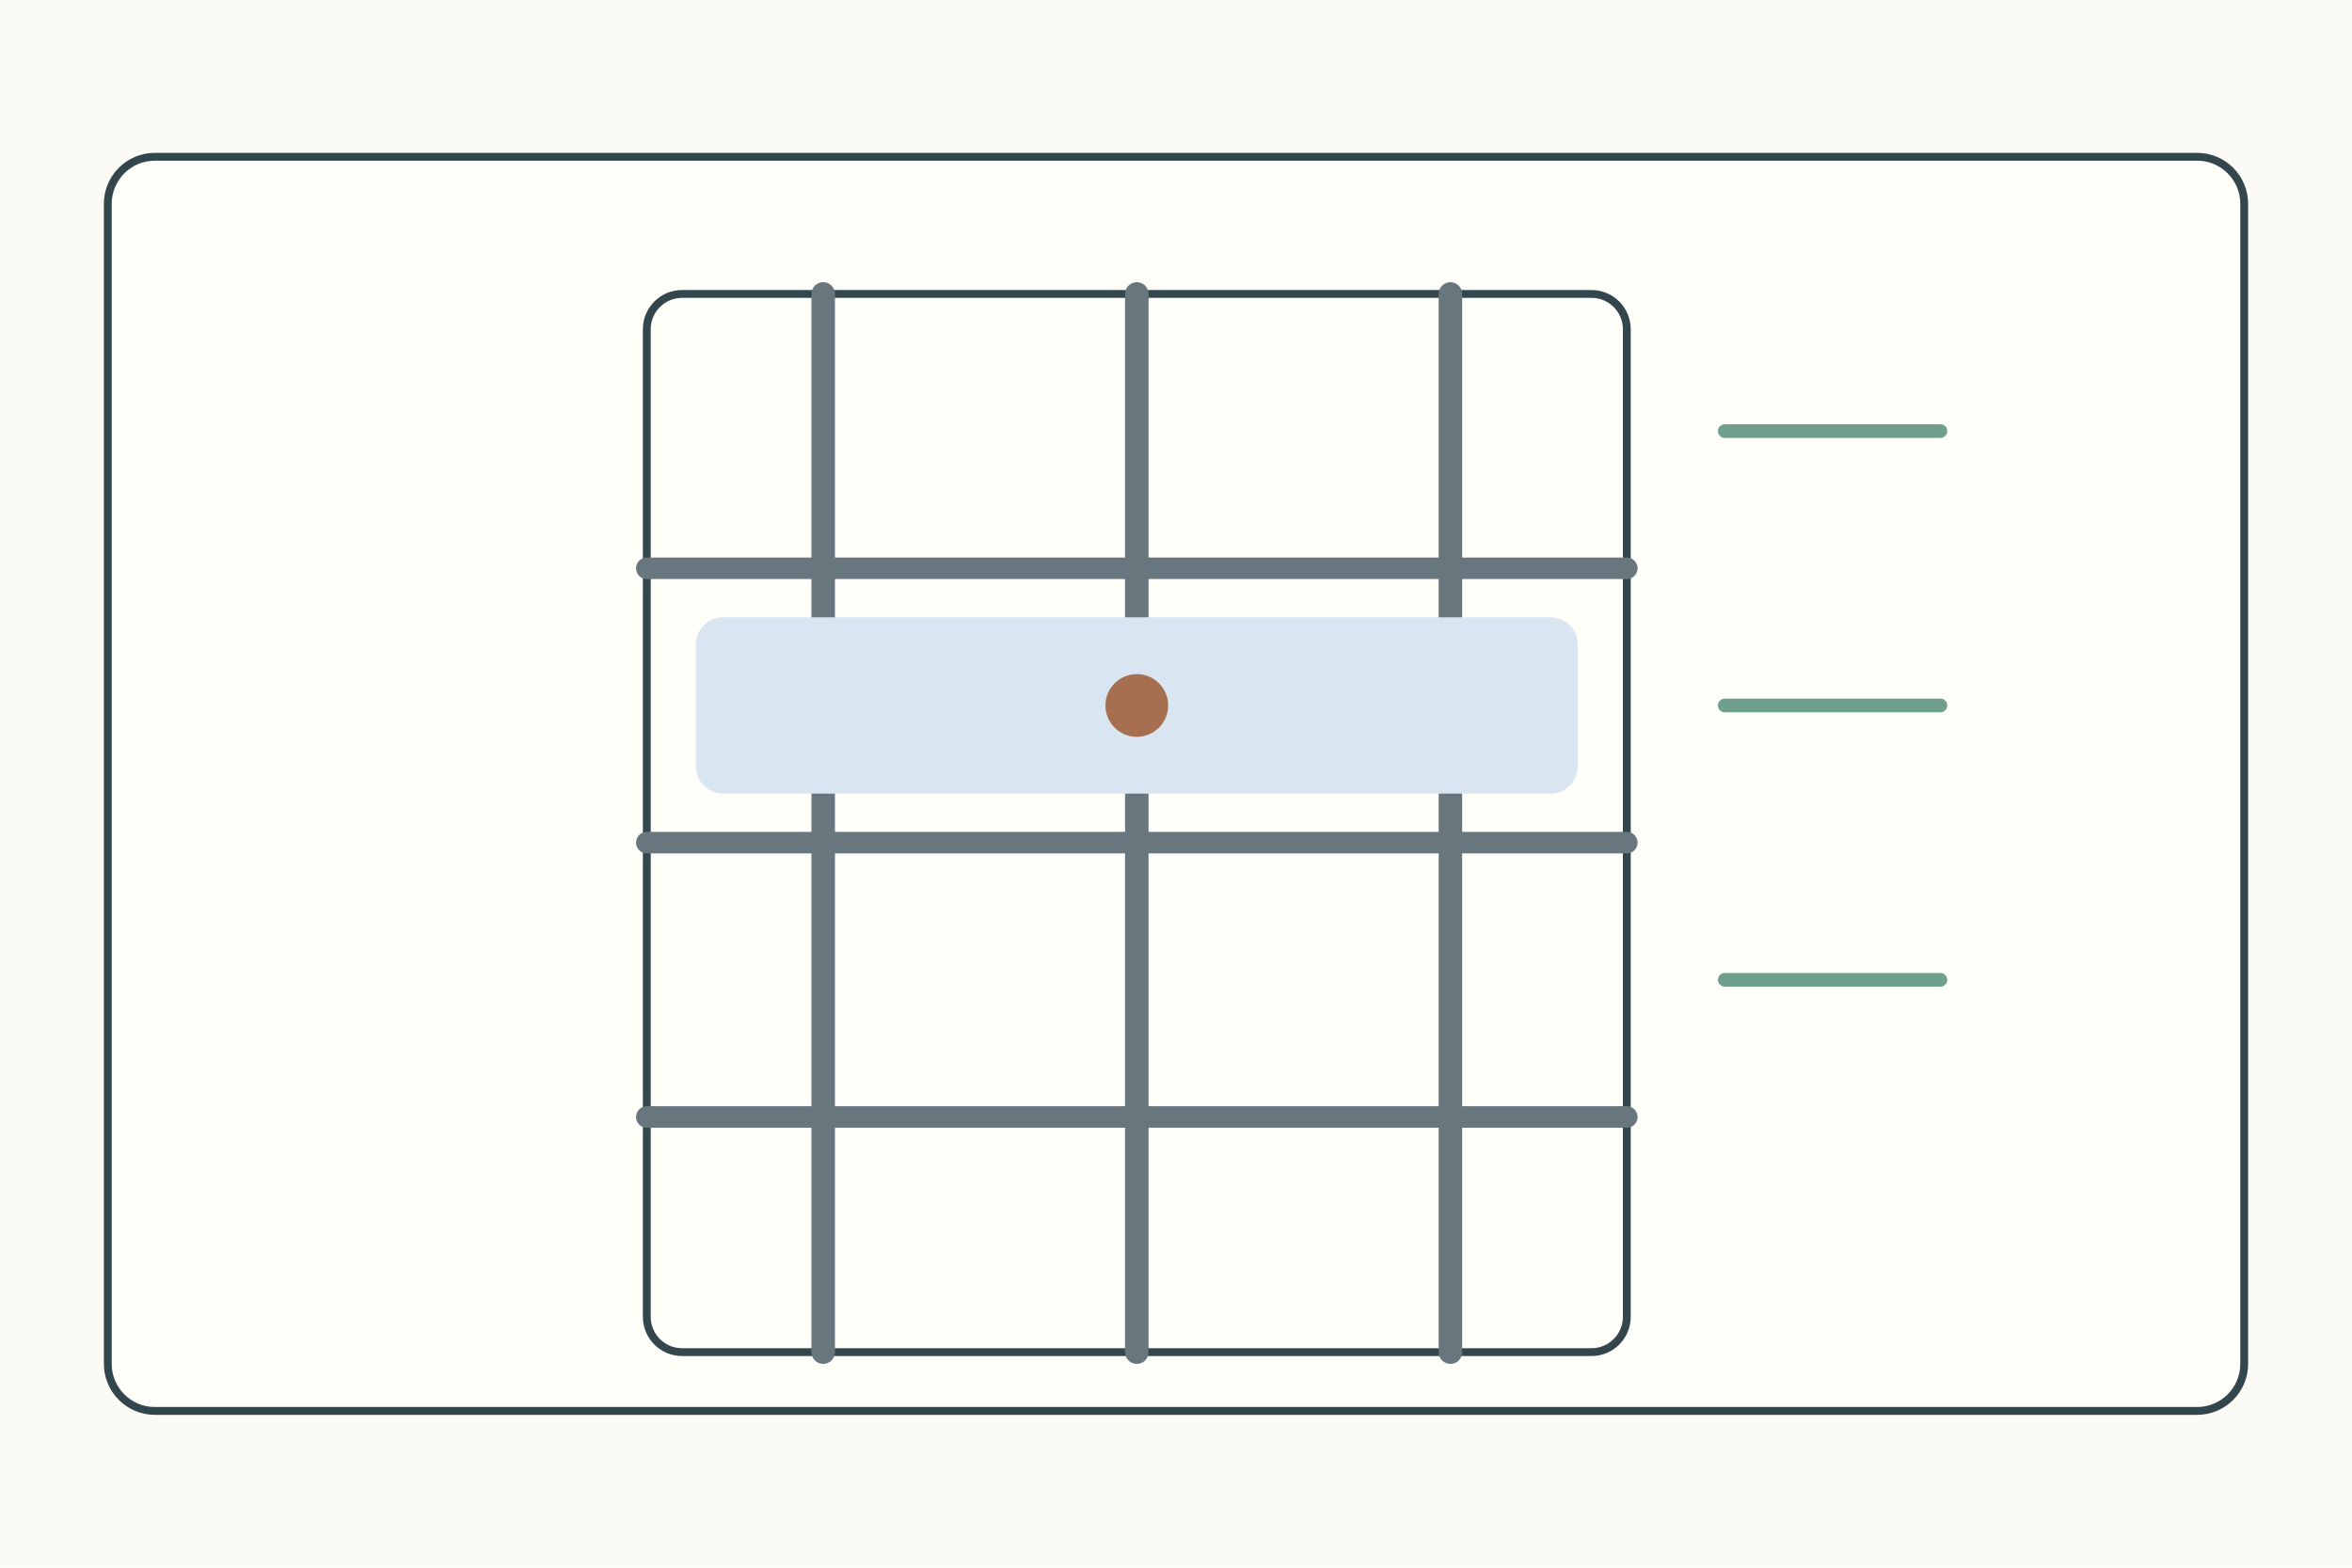
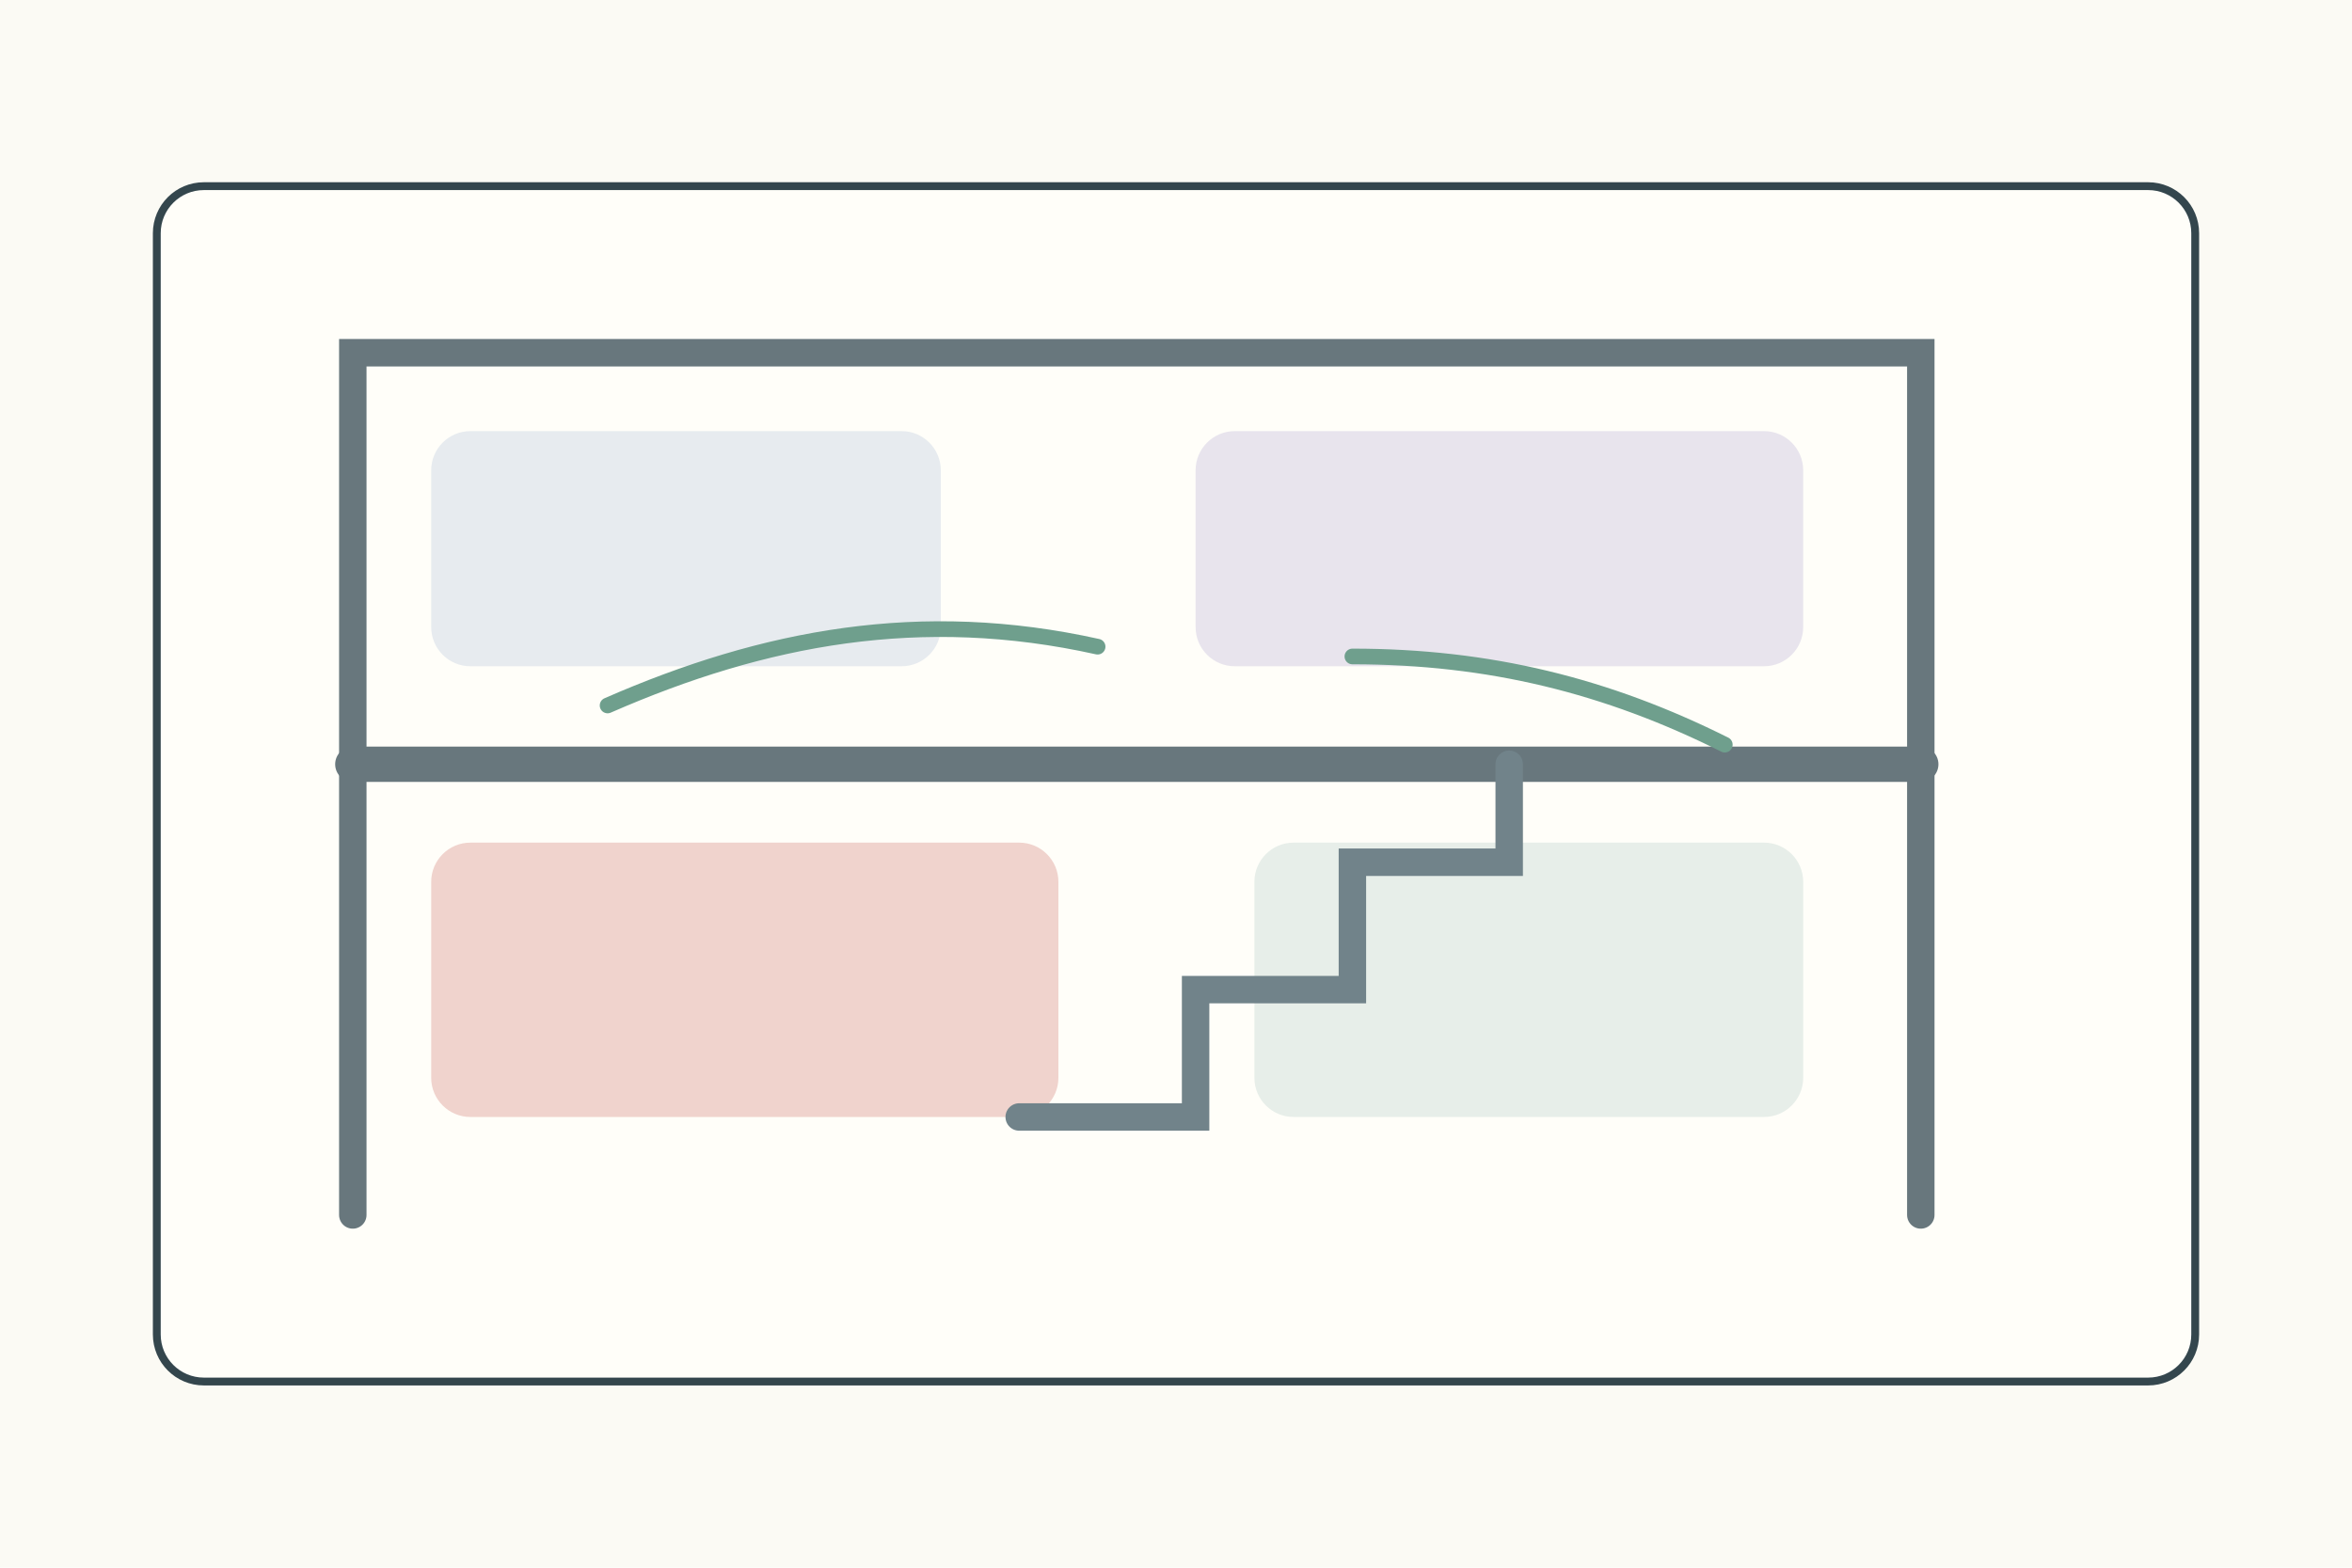
<svg xmlns="http://www.w3.org/2000/svg" width="1200" height="800">
  <rect width="1200" height="800" fill="#fbfaf4" />
-   <g stroke="#34464d" stroke-width="4" fill="none" stroke-linecap="round" stroke-linejoin="round">
-     <rect x="55" y="80" width="1090" height="640" rx="24" fill="#fffef9" />
-     <g transform="translate(170 110)">
-       <rect x="160" y="40" width="500" height="540" rx="18" fill="#fffef9" />
-       <path d="M160 180h500M160 320h500M160 460h500" stroke="#68777d" stroke-width="11" />
-       <path d="M250 40v540M410 40v540M570 40v540" stroke="#68777d" stroke-width="12" />
-       <rect x="185" y="205" width="450" height="90" rx="14" fill="#d9e5f0" stroke="none" />
-       <path d="M710 110h110M710 250h110M710 390h110" stroke="#6f9f8d" stroke-width="7" />
-       <circle cx="410" cy="250" r="16" fill="#a66f50" stroke="none" />
-     </g>
+   <g stroke="#34464d" stroke-width="4" fill="none" stroke-linecap="round">
+     <rect x="80" y="95" width="1040" height="610" rx="24" fill="#fffef9" />
+     <path d="M180 620V180h800v440" stroke="#68777d" stroke-width="14" />
+     <path d="M180 390h800" stroke="#68777d" stroke-width="18" />
+     <rect x="220" y="430" width="320" height="140" rx="20" fill="#f0d3cd" stroke="none" />
+     <rect x="640" y="430" width="280" height="140" rx="20" fill="#e7eee9" stroke="none" />
+     <rect x="220" y="220" width="260" height="120" rx="20" fill="#e7ebef" stroke="none" />
+     <rect x="610" y="220" width="310" height="120" rx="20" fill="#e8e4ed" stroke="none" />
+     <path d="M520 570h90v-65h80v-65h80v-50" stroke="#71838a" stroke-width="14" />
+     <path d="M310 360c80-35 160-50 250-30M690 335c70 0 130 15 190 45" stroke="#6f9f8d" stroke-width="8" />
  </g>
</svg>
